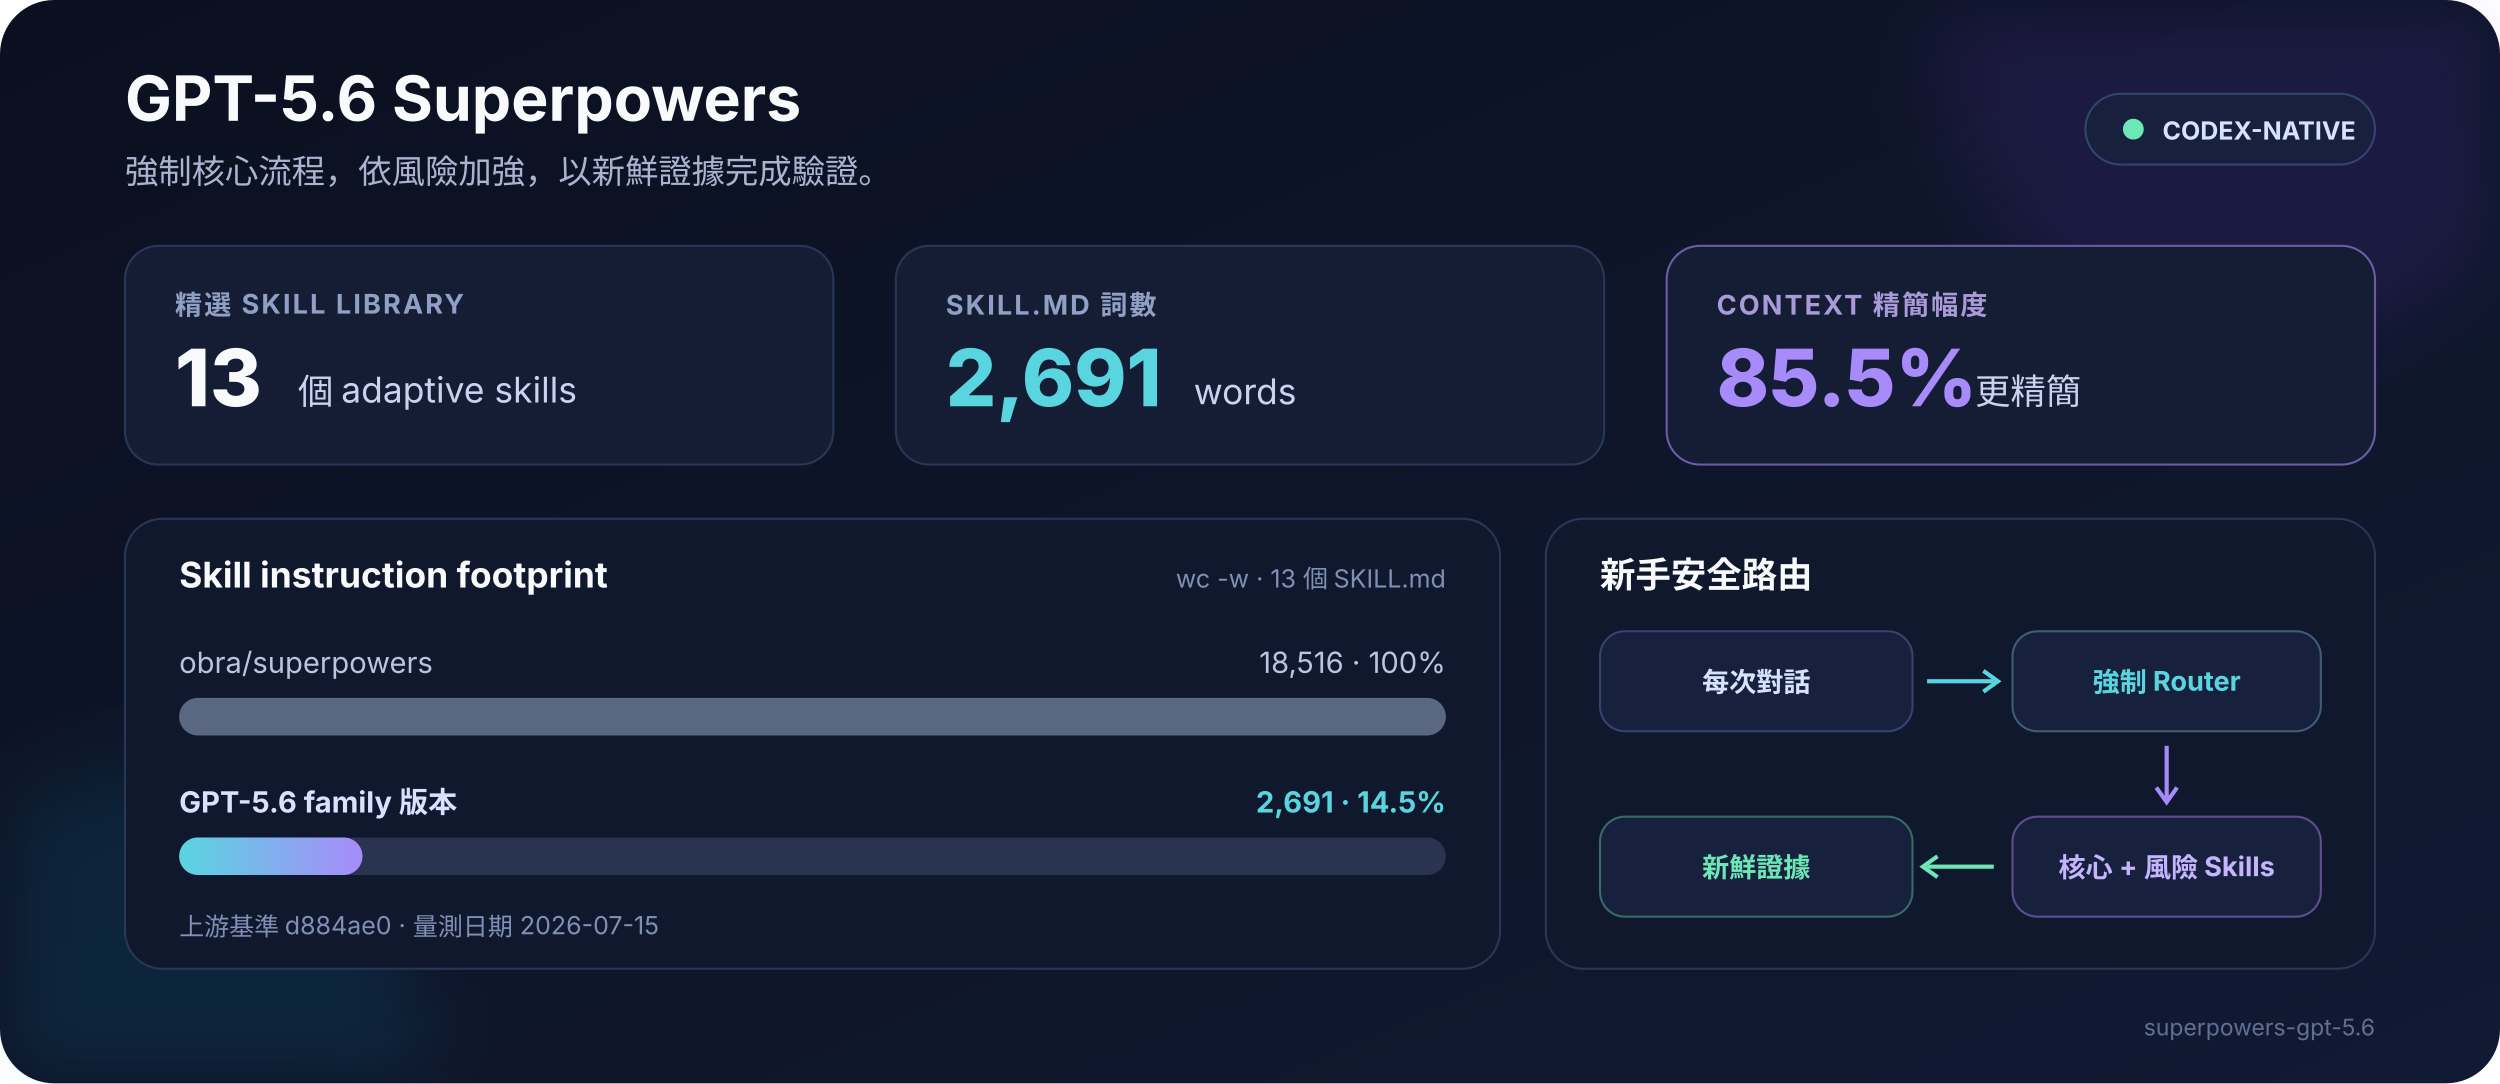
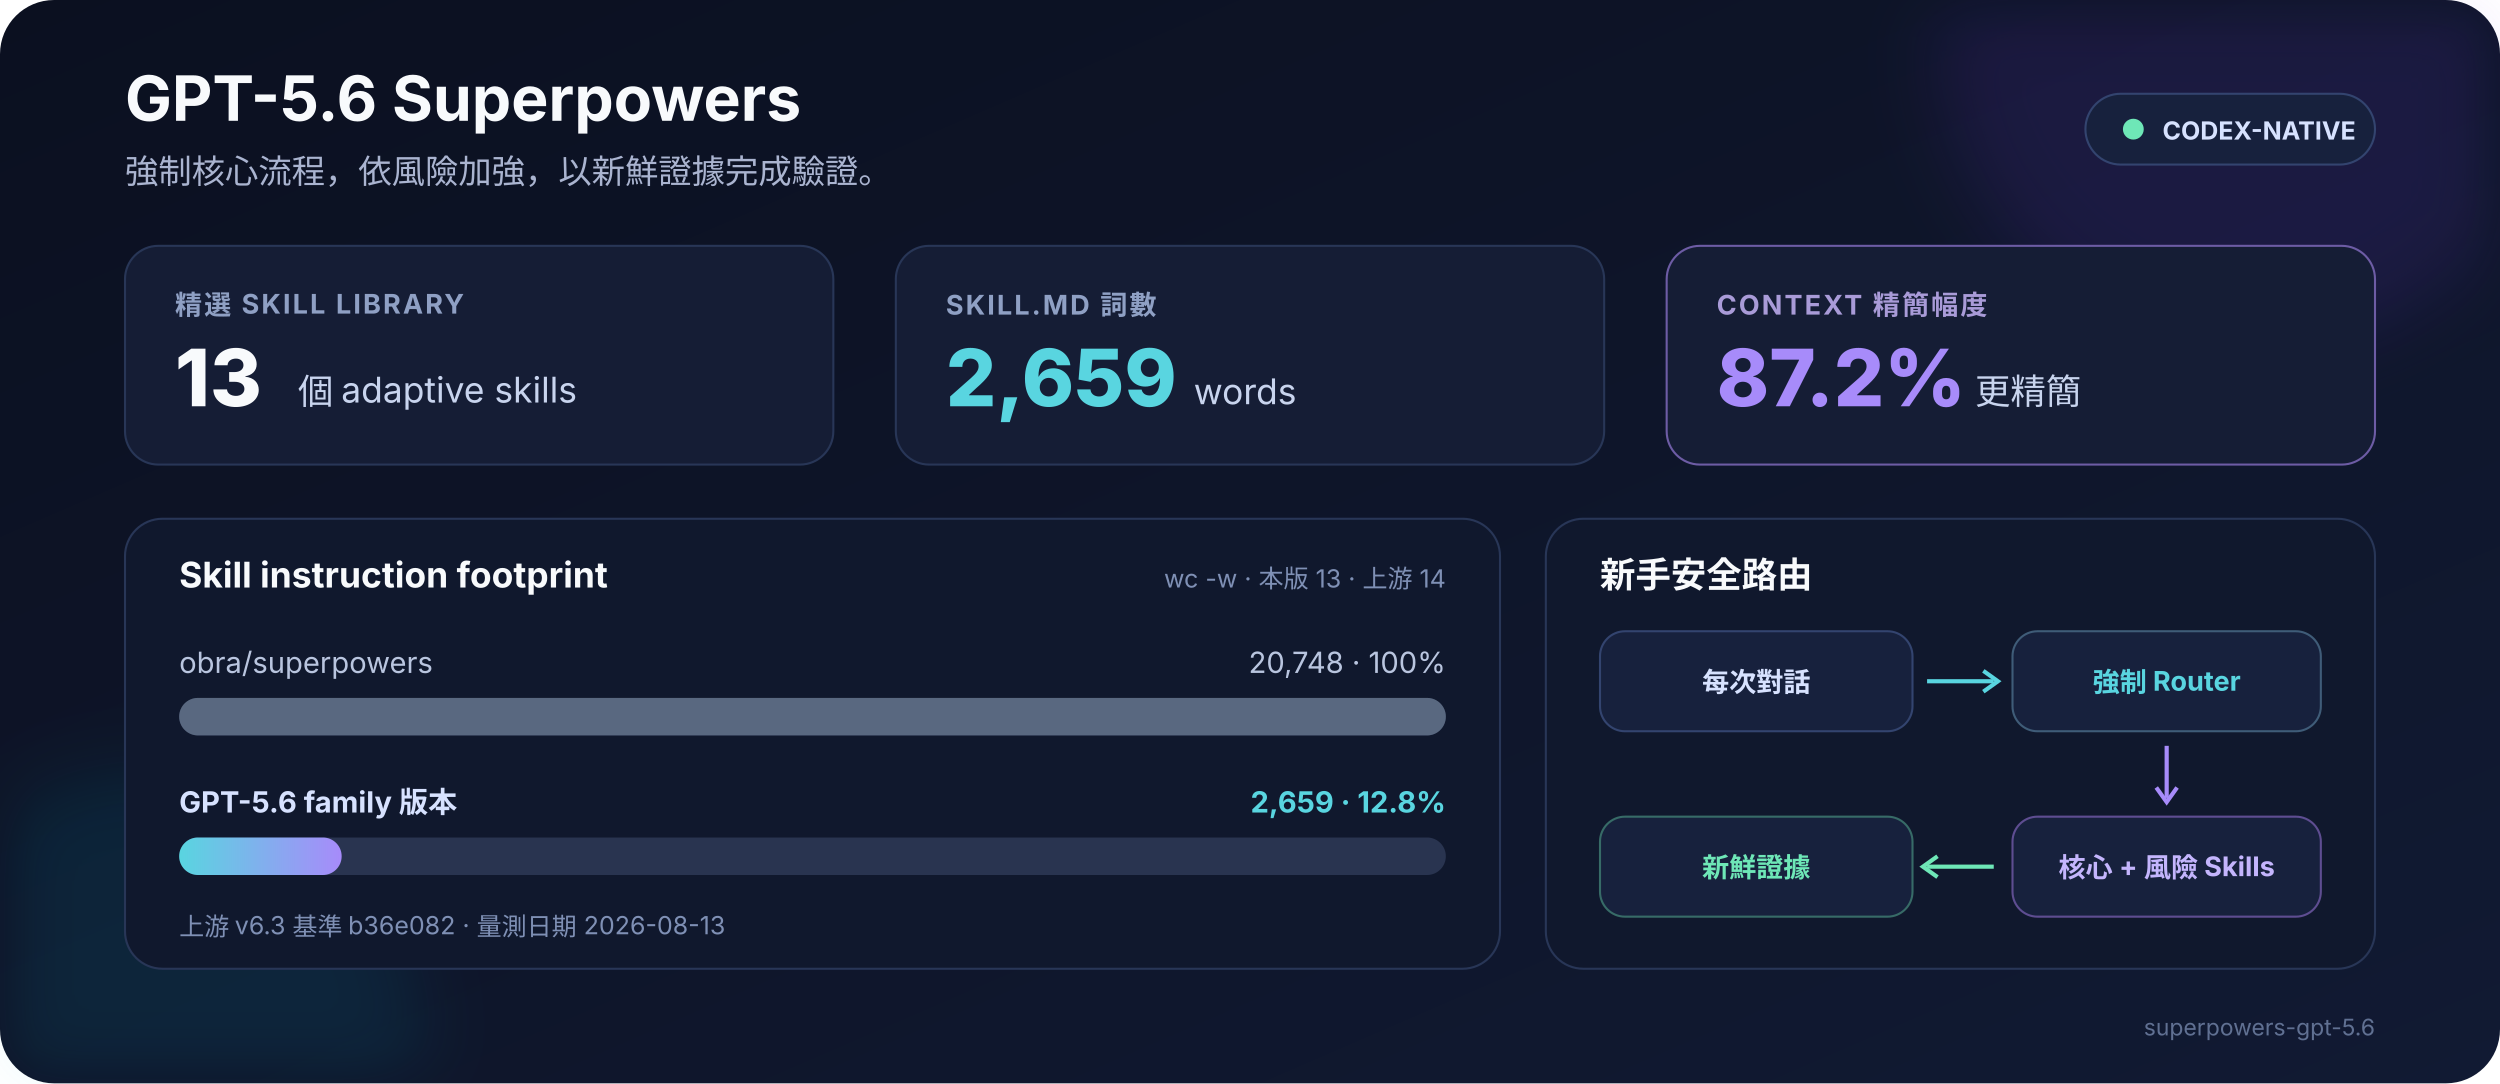
<svg xmlns="http://www.w3.org/2000/svg" width="1200" height="520" viewBox="0 0 1200 520" role="img" aria-labelledby="title desc">
  <defs>
    <linearGradient id="background" x1="0" y1="0" x2="1" y2="1">
      <stop offset="0" stop-color="#0b1020" />
      <stop offset="1" stop-color="#111a33" />
    </linearGradient>
    <linearGradient id="accent" x1="0" y1="0" x2="1" y2="0">
      <stop offset="0" stop-color="#59d5e0" />
      <stop offset="1" stop-color="#a78bfa" />
    </linearGradient>
    <filter id="glow" x="-30%" y="-30%" width="160%" height="160%">
      <feGaussianBlur stdDeviation="18" />
    </filter>
  </defs>
  <rect width="1200" height="520" rx="26" fill="url(#background)" />
  <circle cx="1080" cy="18" r="150" fill="#7c3aed" opacity="0.12" filter="url(#glow)" />
  <circle cx="72" cy="500" r="130" fill="#06b6d4" opacity="0.10" filter="url(#glow)" />
  <g font-family="Inter, 'Noto Sans TC', 'PingFang TC', 'Microsoft JhengHei', ui-sans-serif, system-ui, sans-serif">
    <text x="60" y="58" fill="#f8fafc" font-size="30" font-weight="750">GPT-5.6 Superpowers</text>
    <text x="60" y="88" fill="#aab4d0" font-size="16">強制核心流程，依風險加強，以新鮮證據完成驗證。</text>
    <rect x="1001" y="45" width="139" height="34" rx="17" fill="#17213d" stroke="#33446f" />
    <circle cx="1024" cy="62" r="5" fill="#6ee7b7" />
    <text x="1038" y="67" fill="#d7e2ff" font-size="12" font-weight="650">CODEX-NATIVE</text>
    <g>
      <rect x="60" y="118" width="340" height="105" rx="16" fill="#151d35" stroke="#283657" />
      <text x="84" y="151" fill="#8fa0c4" font-size="13" font-weight="650" letter-spacing="1">精選 SKILL LIBRARY</text>
      <text x="84" y="195" fill="#f8fafc" font-size="38" font-weight="760">13</text>
      <text x="143" y="194" fill="#c8d4ee" font-size="17">個 adaptive skills</text>
      <rect x="430" y="118" width="340" height="105" rx="16" fill="#151d35" stroke="#283657" />
      <text x="454" y="151" fill="#8fa0c4" font-size="13" font-weight="650" letter-spacing="1">SKILL.MD 詞數</text>
-       <text x="454" y="195" fill="#59d5e0" font-size="38" font-weight="760">2,691</text>
+       <text x="454" y="195" fill="#59d5e0" font-size="38" font-weight="760">2,659</text>
      <text x="573" y="194" fill="#c8d4ee" font-size="17">words</text>
      <rect x="800" y="118" width="340" height="105" rx="16" fill="#151d35" stroke="#6d5ca5" />
      <text x="824" y="151" fill="#a99bd8" font-size="13" font-weight="650" letter-spacing="1">CONTEXT 精簡幅度</text>
-       <text x="824" y="195" fill="#a78bfa" font-size="38" font-weight="760">85.5%</text>
+       <text x="824" y="195" fill="#a78bfa" font-size="38" font-weight="760">87.2%</text>
      <text x="948" y="194" fill="#c8d4ee" font-size="17">更精簡</text>
    </g>
    <g>
      <rect x="60" y="249" width="660" height="216" rx="18" fill="#10182d" stroke="#283657" />
      <text x="86" y="282" fill="#f8fafc" font-size="17" font-weight="700">Skill instruction footprint</text>
-       <text x="694" y="282" fill="#7f90b5" font-size="12" text-anchor="end">wc -w · 13 個 SKILL.md</text>
+       <text x="694" y="282" fill="#7f90b5" font-size="12" text-anchor="end">wc -w · 本版 13 · 上游 14</text>
      <text x="86" y="323" fill="#b9c5df" font-size="14">obra/superpowers</text>
-       <text x="694" y="323" fill="#b9c5df" font-size="14" text-anchor="end">18,516 · 100%</text>
+       <text x="694" y="323" fill="#b9c5df" font-size="14" text-anchor="end">20,748 · 100%</text>
      <rect x="86" y="335" width="608" height="18" rx="9" fill="#293450" />
      <rect x="86" y="335" width="608" height="18" rx="9" fill="#64748b" opacity="0.82" />
      <text x="86" y="390" fill="#d7e2ff" font-size="14" font-weight="650">GPT-5.6 family 版本</text>
-       <text x="694" y="390" fill="#59d5e0" font-size="14" font-weight="700" text-anchor="end">2,691 · 14.5%</text>
+       <text x="694" y="390" fill="#59d5e0" font-size="14" font-weight="700" text-anchor="end">2,659 · 12.8%</text>
      <rect x="86" y="402" width="608" height="18" rx="9" fill="#293450" />
-       <rect x="86" y="402" width="88" height="18" rx="9" fill="url(#accent)" />
-       <text x="86" y="449" fill="#7f90b5" font-size="12">上游基準 d884ae0 · 量測日期 2026-07-15</text>
+       <rect x="86" y="402" width="78" height="18" rx="9" fill="url(#accent)" />
+       <text x="86" y="449" fill="#7f90b5" font-size="12">上游 v6.3 基準 b36e082 · 量測日期 2026-08-13</text>
    </g>
    <g>
      <rect x="742" y="249" width="398" height="216" rx="18" fill="#10182d" stroke="#283657" />
      <text x="768" y="282" fill="#f8fafc" font-size="17" font-weight="700">新手安全路由</text>
      <rect x="768" y="303" width="150" height="48" rx="12" fill="#17213d" stroke="#33446f" />
      <text x="843" y="332" fill="#d7e2ff" font-size="13" font-weight="650" text-anchor="middle">每次對話</text>
      <path d="M925 327h32" stroke="#59d5e0" stroke-width="2" />
      <path d="m952 322 7 5-7 5" fill="none" stroke="#59d5e0" stroke-width="2" />
      <rect x="966" y="303" width="148" height="48" rx="12" fill="#17213d" stroke="#3f5c78" />
      <text x="1040" y="332" fill="#59d5e0" font-size="13" font-weight="700" text-anchor="middle">強制 Router</text>
      <path d="M1040 358v25" stroke="#a78bfa" stroke-width="2" />
      <path d="m1035 378 5 7 5-7" fill="none" stroke="#a78bfa" stroke-width="2" />
      <rect x="966" y="392" width="148" height="48" rx="12" fill="#17213d" stroke="#5e4d91" />
      <text x="1040" y="421" fill="#c4b5fd" font-size="13" font-weight="700" text-anchor="middle">核心 + 風險 Skills</text>
      <path d="M957 416h-32" stroke="#6ee7b7" stroke-width="2" />
      <path d="m930 411-7 5 7 5" fill="none" stroke="#6ee7b7" stroke-width="2" />
      <rect x="768" y="392" width="150" height="48" rx="12" fill="#17213d" stroke="#376b67" />
      <text x="843" y="421" fill="#6ee7b7" font-size="13" font-weight="700" text-anchor="middle">新鮮證據</text>
    </g>
    <text x="1140" y="497" fill="#607092" font-size="11" text-anchor="end">superpowers-gpt-5.6</text>
  </g>
</svg>
